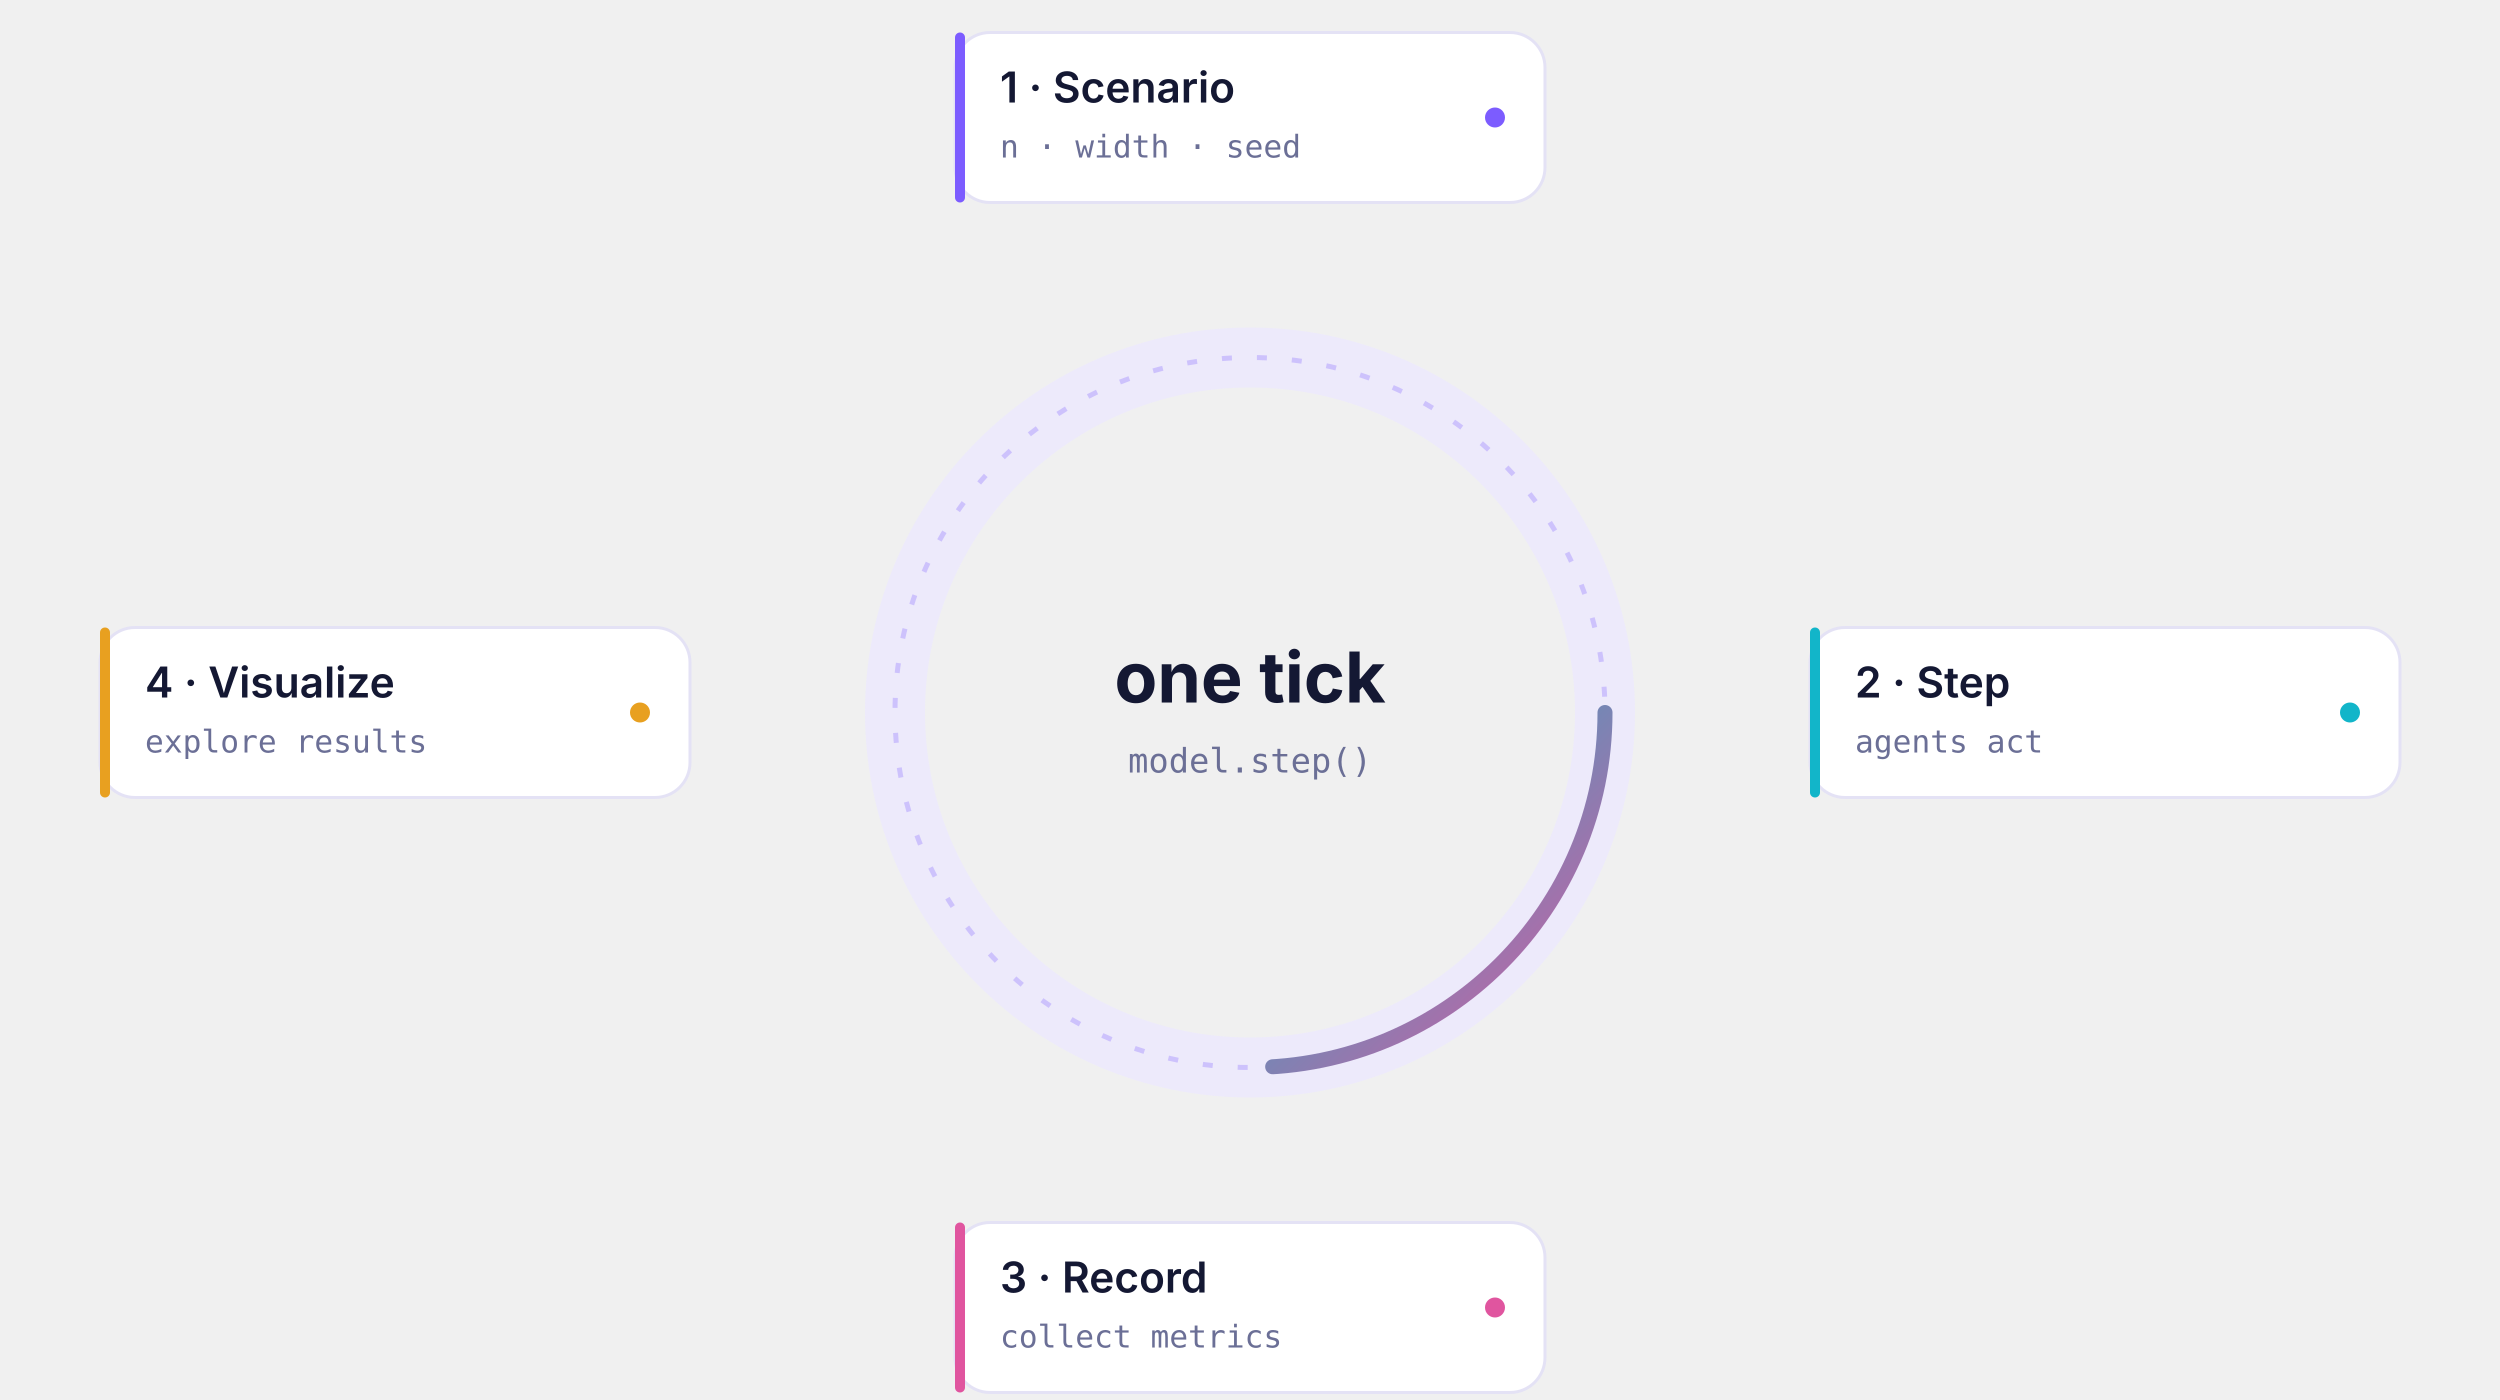
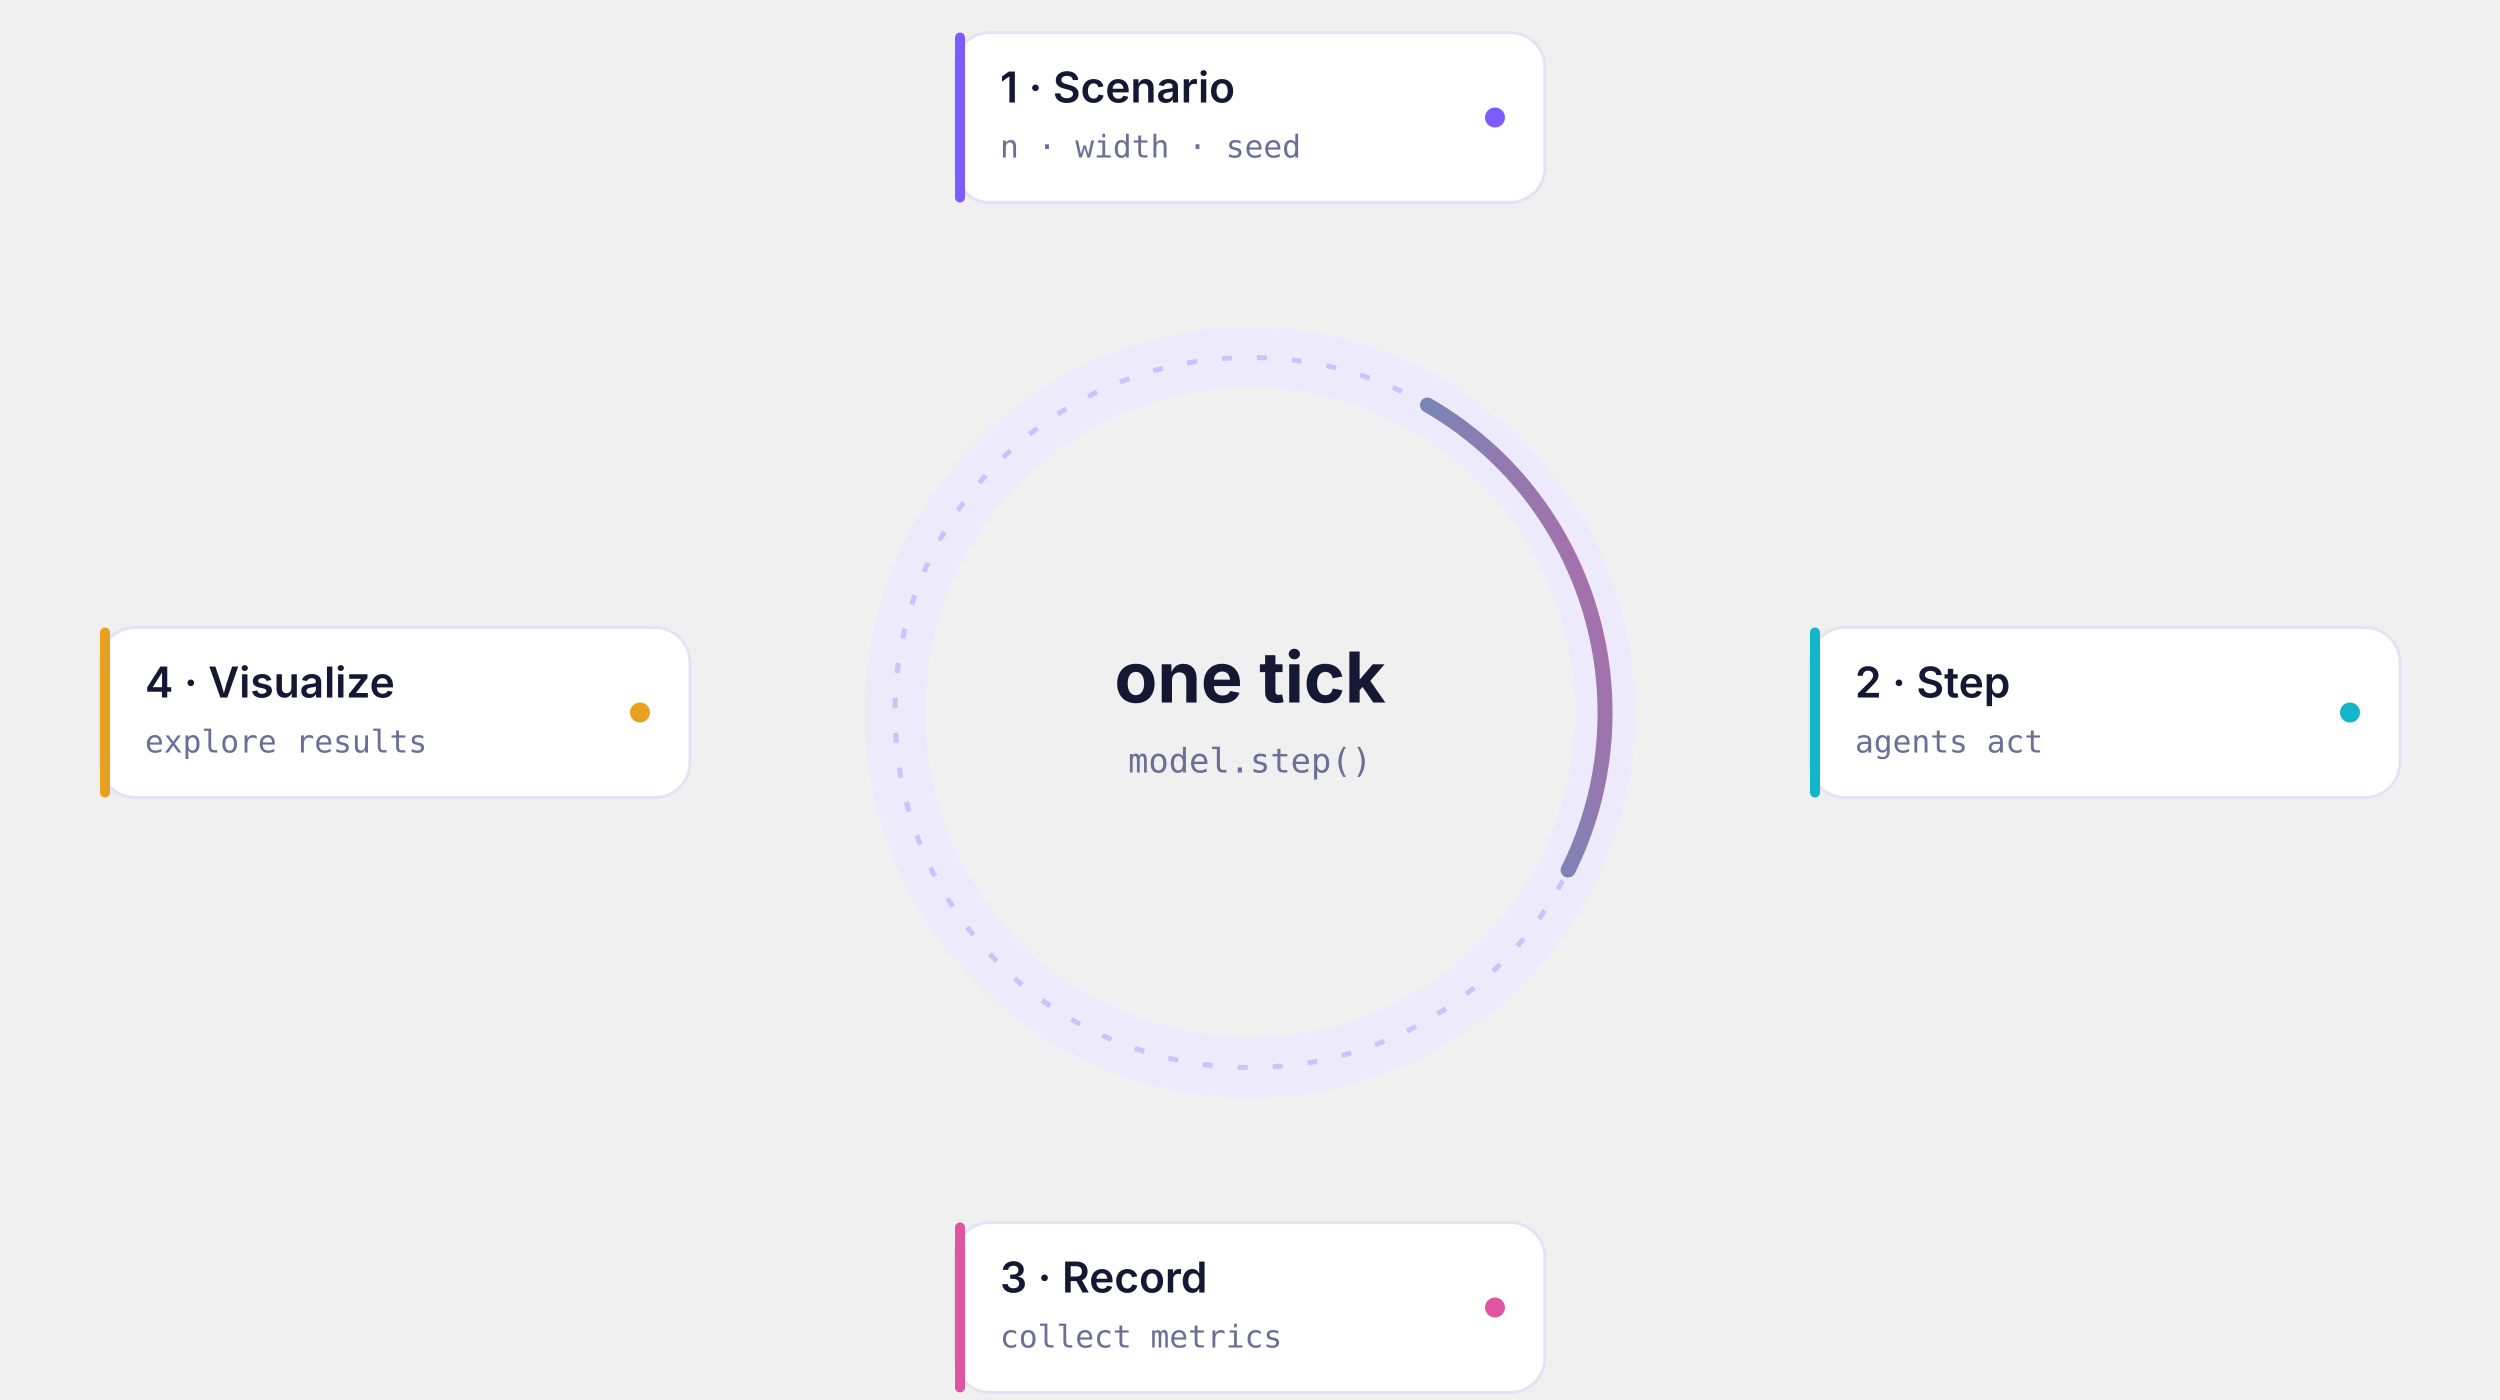
<svg xmlns="http://www.w3.org/2000/svg" viewBox="0 0 1000 560" width="1000" height="560" role="img" aria-label="The Modelly simulation loop: scenario, step, record, visualize.">
  <defs>
    <linearGradient id="ring" x1="0" y1="0" x2="1" y2="1">
      <stop offset="0" stop-color="#7C5CFF" />
      <stop offset="0.5" stop-color="#12B5C9" />
      <stop offset="1" stop-color="#E0559F" />
    </linearGradient>
-     <style>
-       @media (prefers-reduced-motion: reduce) { * { animation: none !important; } }
-     </style>
  </defs>
  <circle cx="500" cy="285" r="142" fill="none" stroke="#EDEAFB" stroke-width="24" />
-   <circle cx="500" cy="285" r="142" fill="none" stroke="#7C5CFF" stroke-opacity="0.28" stroke-width="2" stroke-dasharray="4 10">
-     <animate attributeName="stroke-dashoffset" from="0" to="-28" dur="3s" repeatCount="indefinite" />
-   </circle>
+   <circle cx="500" cy="285" r="142" fill="none" stroke="#7C5CFF" stroke-opacity="0.28" stroke-width="2" stroke-dasharray="4 10" />
  <g transform="translate(500 285)">
-     <circle r="142" fill="none" stroke="url(#ring)" stroke-width="6" stroke-linecap="round" stroke-dasharray="214 892">
-       <animateTransform attributeName="transform" type="rotate" from="0" to="360" dur="9s" repeatCount="indefinite" />
-     </circle>
+     <circle r="142" fill="none" stroke="url(#ring)" stroke-width="6" stroke-linecap="round" stroke-dasharray="214 892" transform="rotate(-60)" />
  </g>
-   <circle r="4" fill="#12B5C9" opacity="0">
-     <animateMotion dur="9s" repeatCount="indefinite" path="M642 285 A142 142 0 1 1 358 285 A142 142 0 1 1 642 285" />
-   </circle>
  <text x="500" y="281" text-anchor="middle" font-family="Inter, 'Segoe UI', 'Helvetica Neue', system-ui, -apple-system, sans-serif" font-size="28" font-weight="700" fill="#141833">one tick</text>
  <text x="500" y="309" text-anchor="middle" font-family="'JetBrains Mono', 'SF Mono', ui-monospace, Menlo, monospace" font-size="13.5" fill="#6B6F96">model.step()</text>
  <g>
    <rect x="382" y="13" width="236" height="68" rx="14" fill="#FFFFFF" stroke="#E4E2F5" stroke-width="1.2" />
    <rect x="382" y="13" width="4" height="68" rx="2" fill="#7C5CFF" />
    <text x="400" y="41" font-family="Inter, 'Segoe UI', 'Helvetica Neue', system-ui, -apple-system, sans-serif" font-size="17" font-weight="600" fill="#141833">1 · Scenario</text>
    <text x="400" y="63" font-family="'JetBrains Mono', 'SF Mono', ui-monospace, Menlo, monospace" font-size="12.5" fill="#6B6F96">n · width · seed</text>
-     <circle cx="598" cy="47" r="4" fill="#7C5CFF">
-       <animate attributeName="opacity" values="1;0.2;1" dur="2.8s" begin="-0.0s" repeatCount="indefinite" />
-     </circle>
+     <circle cx="598" cy="47" r="4" fill="#7C5CFF" />
  </g>
  <g>
    <rect x="724" y="251" width="236" height="68" rx="14" fill="#FFFFFF" stroke="#E4E2F5" stroke-width="1.2" />
    <rect x="724" y="251" width="4" height="68" rx="2" fill="#12B5C9" />
    <text x="742" y="279" font-family="Inter, 'Segoe UI', 'Helvetica Neue', system-ui, -apple-system, sans-serif" font-size="17" font-weight="600" fill="#141833">2 · Step</text>
    <text x="742" y="301" font-family="'JetBrains Mono', 'SF Mono', ui-monospace, Menlo, monospace" font-size="12.5" fill="#6B6F96">agents act</text>
-     <circle cx="940" cy="285" r="4" fill="#12B5C9">
-       <animate attributeName="opacity" values="1;0.2;1" dur="2.8s" begin="-0.7s" repeatCount="indefinite" />
-     </circle>
+     <circle cx="940" cy="285" r="4" fill="#12B5C9" />
  </g>
  <g>
    <rect x="382" y="489" width="236" height="68" rx="14" fill="#FFFFFF" stroke="#E4E2F5" stroke-width="1.2" />
    <rect x="382" y="489" width="4" height="68" rx="2" fill="#E0559F" />
    <text x="400" y="517" font-family="Inter, 'Segoe UI', 'Helvetica Neue', system-ui, -apple-system, sans-serif" font-size="17" font-weight="600" fill="#141833">3 · Record</text>
    <text x="400" y="539" font-family="'JetBrains Mono', 'SF Mono', ui-monospace, Menlo, monospace" font-size="12.5" fill="#6B6F96">collect metrics</text>
-     <circle cx="598" cy="523" r="4" fill="#E0559F">
-       <animate attributeName="opacity" values="1;0.2;1" dur="2.8s" begin="-1.4s" repeatCount="indefinite" />
-     </circle>
+     <circle cx="598" cy="523" r="4" fill="#E0559F" />
  </g>
  <g>
    <rect x="40" y="251" width="236" height="68" rx="14" fill="#FFFFFF" stroke="#E4E2F5" stroke-width="1.2" />
    <rect x="40" y="251" width="4" height="68" rx="2" fill="#E8A020" />
    <text x="58" y="279" font-family="Inter, 'Segoe UI', 'Helvetica Neue', system-ui, -apple-system, sans-serif" font-size="17" font-weight="600" fill="#141833">4 · Visualize</text>
    <text x="58" y="301" font-family="'JetBrains Mono', 'SF Mono', ui-monospace, Menlo, monospace" font-size="12.5" fill="#6B6F96">explore results</text>
-     <circle cx="256" cy="285" r="4" fill="#E8A020">
-       <animate attributeName="opacity" values="1;0.2;1" dur="2.8s" begin="-2.1s" repeatCount="indefinite" />
-     </circle>
+     <circle cx="256" cy="285" r="4" fill="#E8A020" />
  </g>
</svg>
